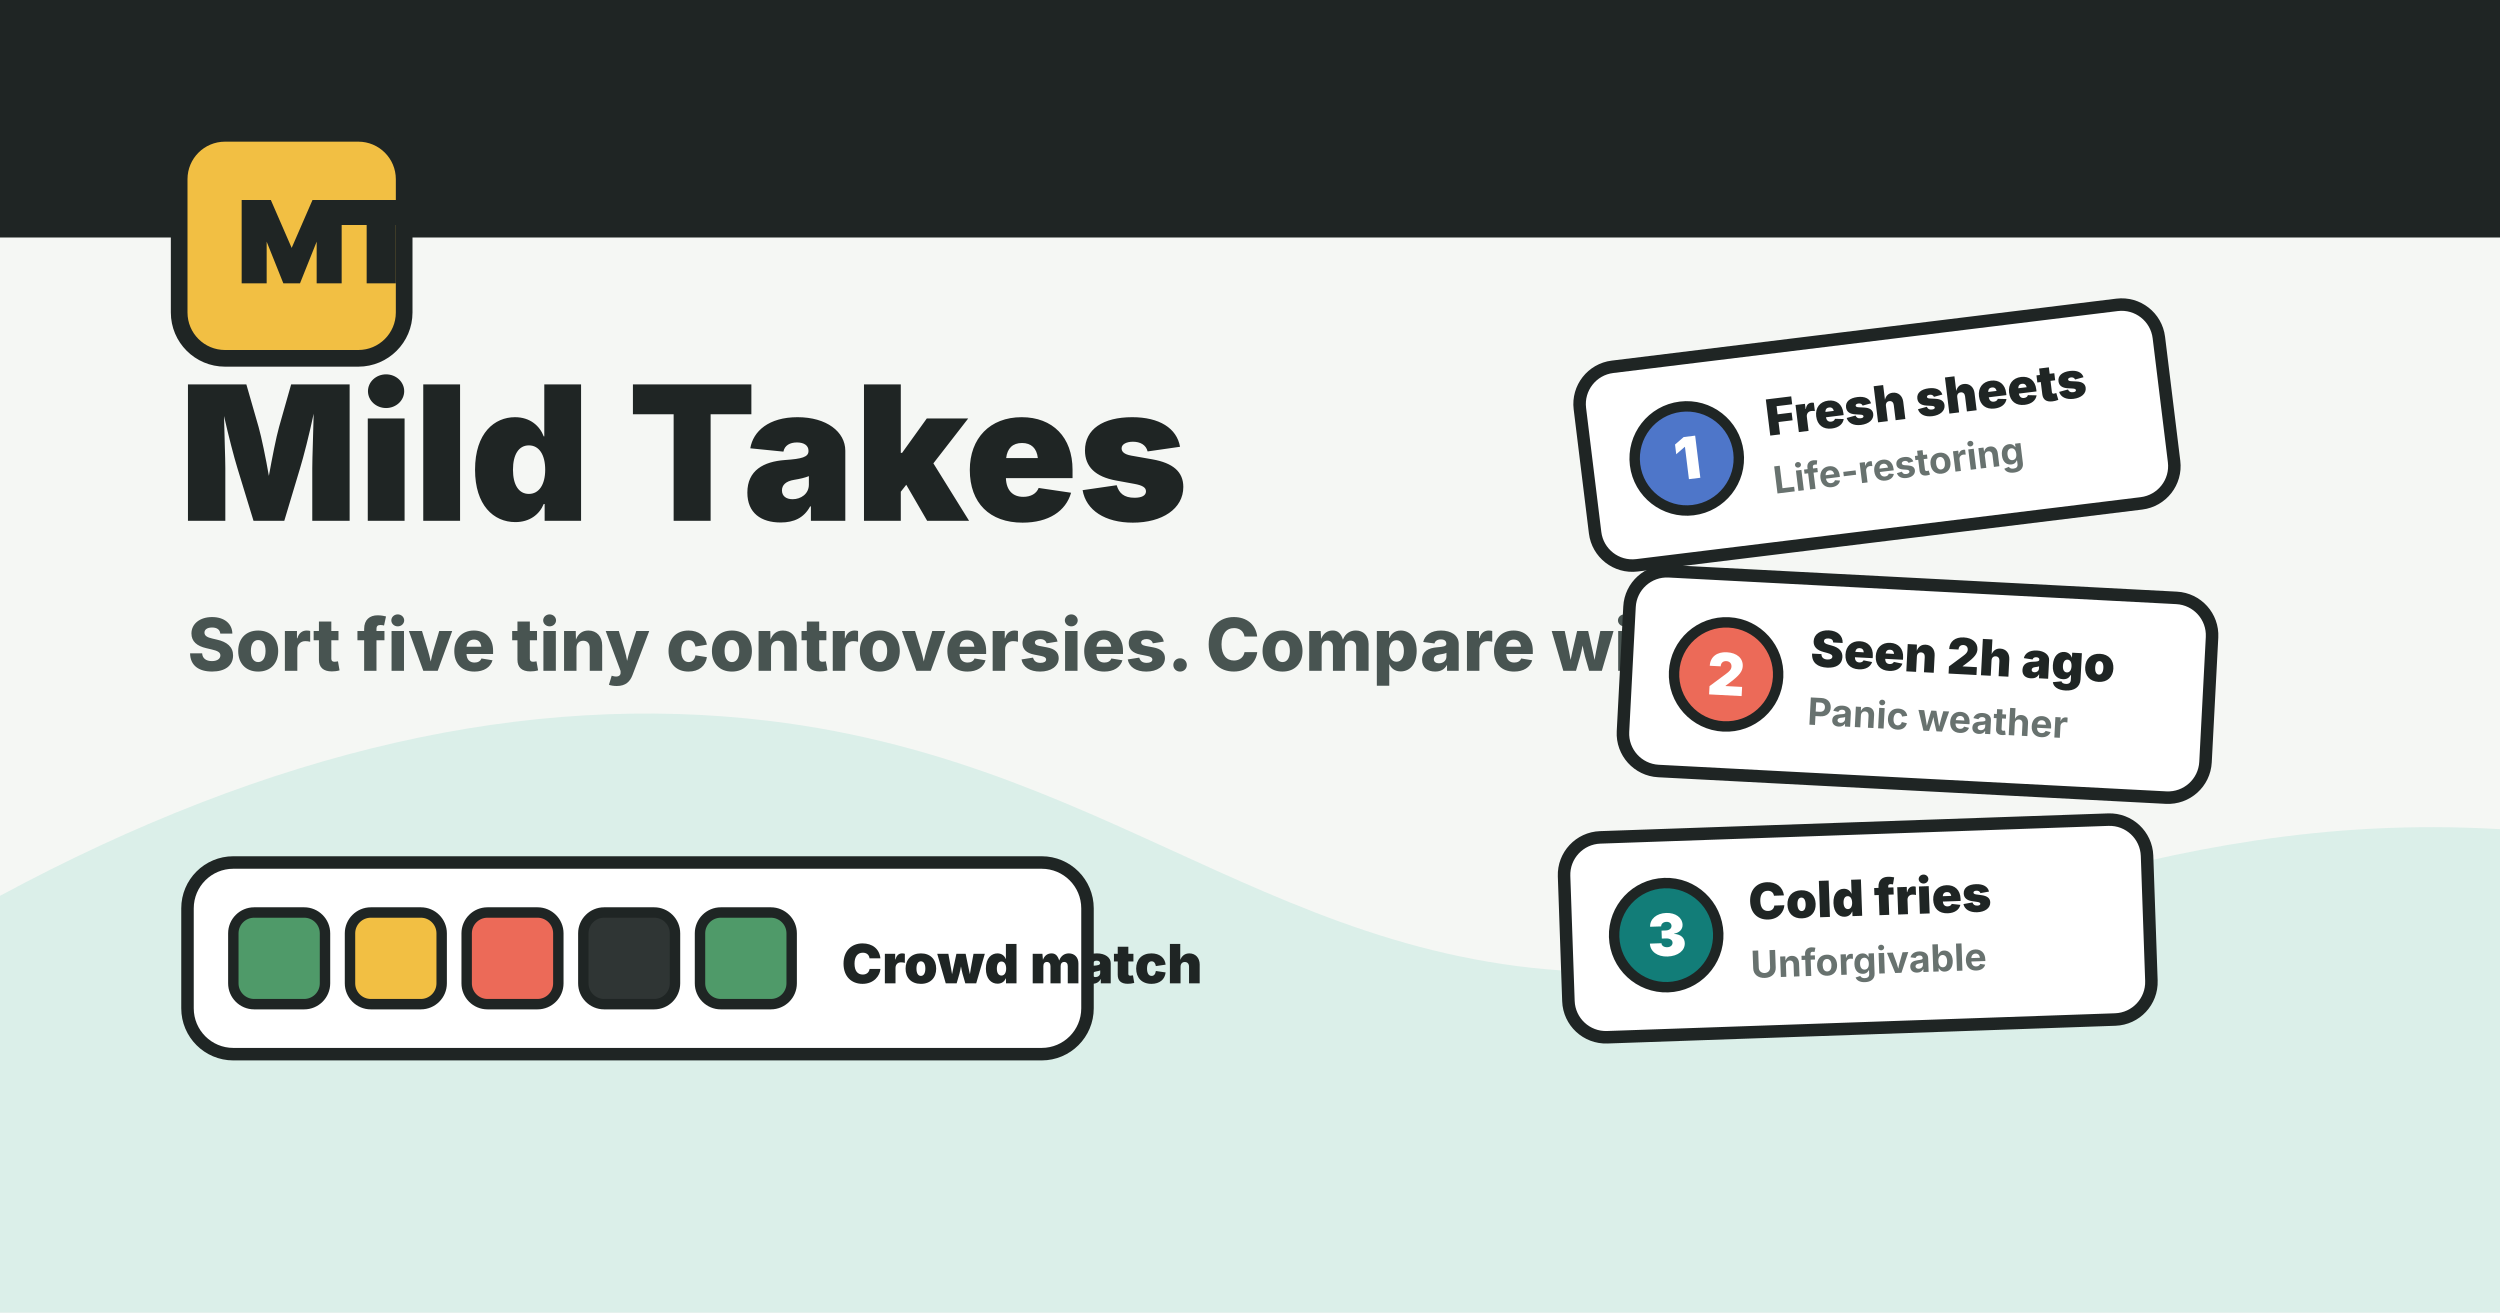
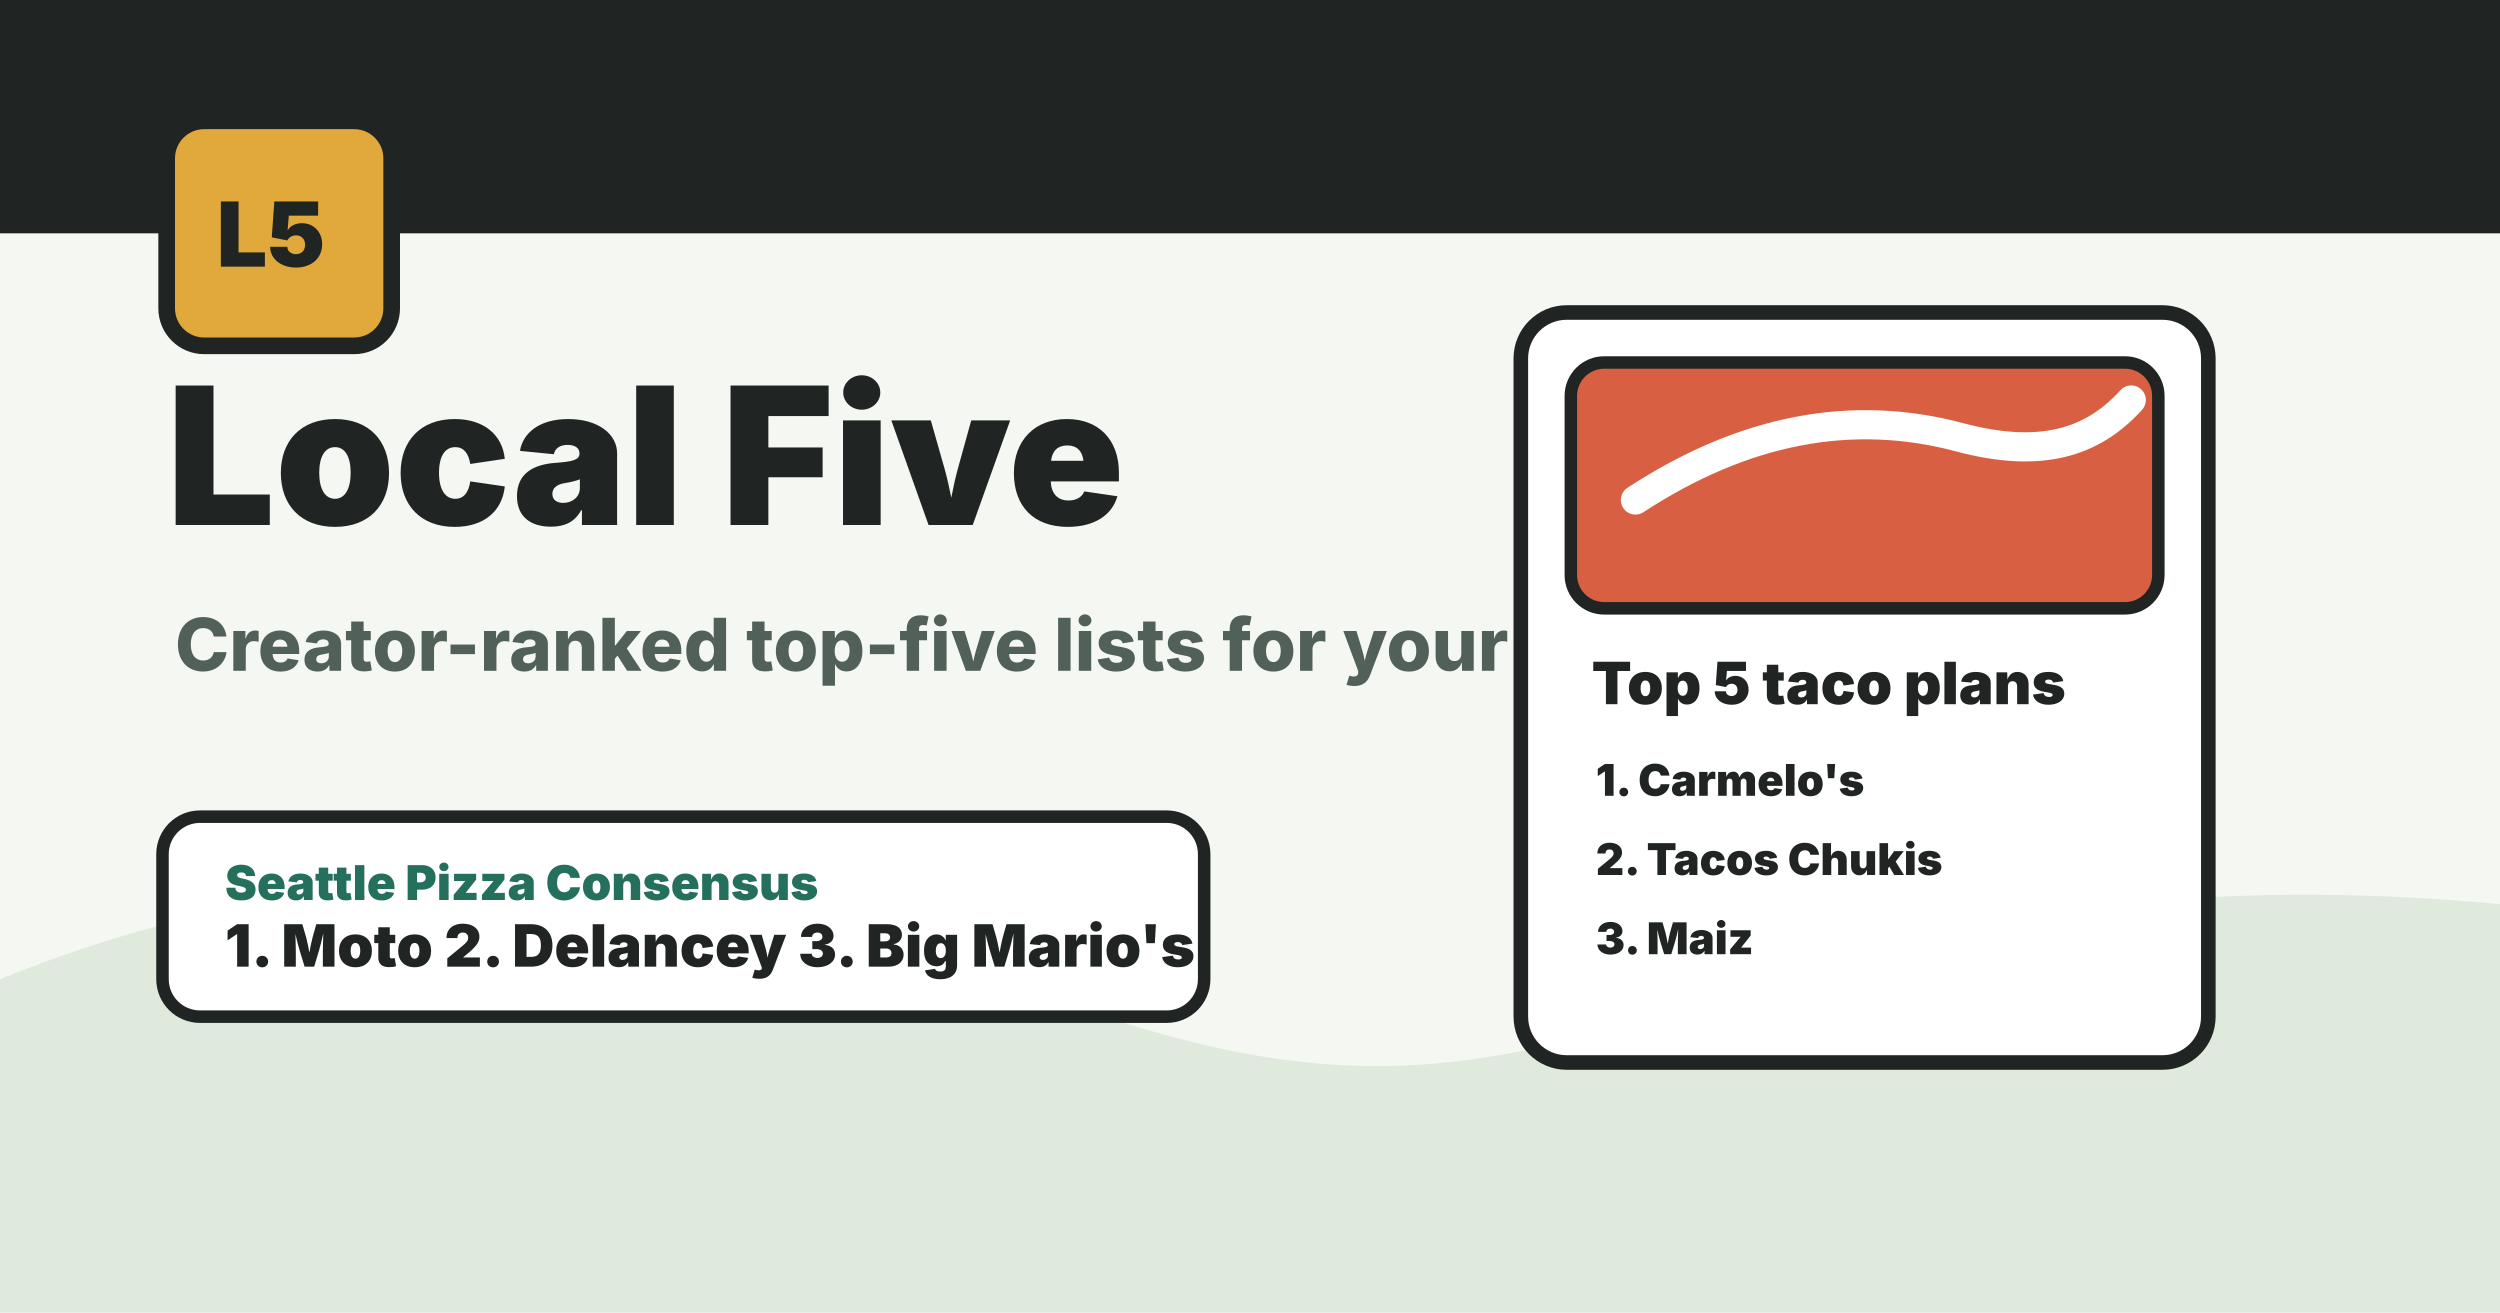
<svg xmlns="http://www.w3.org/2000/svg" width="1200" height="630" viewBox="0 0 1200 630" role="img" aria-labelledby="title desc">
-   <rect width="1200" height="630" fill="#f5f7f4" />
-   <path d="M0 430c130-70 253-98 369-84 174 21 255 130 427 120 128-7 233-78 404-68v232H0Z" fill="#dbefe9" />
-   <path d="M0 0h1200v114H0Z" fill="#1f2524" />
-   <g transform="translate(86 64)">
-     <rect x="0" y="0" width="108" height="108" rx="22" fill="#f2bf43" stroke="#1f2524" stroke-width="8" />
-     <path d="M30 72V32h14l10 23 10-23h14v40H66V52L58 72h-8l-8-20v20Zm60 0V44H78V32h38v12h-12v28Z" fill="#1f2524" />
+   <rect width="1200" height="630" fill="#f4f7f2" />
+   <path d="M0 470c104-42 210-56 318-42 154 20 246 102 392 80 134-20 233-98 490-74v196H0Z" fill="#dfeadd" />
+   <path d="M0 0h1200v112H0Z" fill="#202523" />
+   <g transform="translate(80 58)">
+     <rect width="108" height="108" rx="18" fill="#e1a93b" stroke="#202523" stroke-width="8" />
+     <text x="24" y="70" fill="#202523" font-family="Inter, Arial, sans-serif" font-size="43" font-weight="900" letter-spacing="0">L5</text>
  </g>
-   <text x="86" y="250" fill="#1f2524" font-family="Inter, Arial, sans-serif" font-size="90" font-weight="900" letter-spacing="0">Mild Takes</text>
-   <text x="90" y="322" fill="#485451" font-family="Inter, Arial, sans-serif" font-size="35" font-weight="800" letter-spacing="0">Sort five tiny controversies. Compare with the crowd.</text>
-   <g transform="translate(762 162)">
-     <g transform="rotate(-7 130 56)">
-       <rect x="0" y="0" width="280" height="96" rx="18" fill="#ffffff" stroke="#1f2524" stroke-width="6" />
-       <circle cx="48" cy="48" r="25" fill="#4e76c9" stroke="#1f2524" stroke-width="5" />
-       <text x="42" y="58" fill="#ffffff" font-family="Inter, Arial, sans-serif" font-size="28" font-weight="900">1</text>
-       <text x="88" y="42" fill="#1f2524" font-family="Inter, Arial, sans-serif" font-size="24" font-weight="900">Fresh sheets</text>
-       <text x="88" y="70" fill="#68726f" font-family="Inter, Arial, sans-serif" font-size="18" font-weight="700">Life-restoring</text>
-     </g>
-     <g transform="translate(18 118) rotate(3 130 56)">
-       <rect x="0" y="0" width="280" height="96" rx="18" fill="#ffffff" stroke="#1f2524" stroke-width="6" />
-       <circle cx="48" cy="48" r="25" fill="#ec6a58" stroke="#1f2524" stroke-width="5" />
-       <text x="39" y="58" fill="#ffffff" font-family="Inter, Arial, sans-serif" font-size="28" font-weight="900">2</text>
-       <text x="88" y="42" fill="#1f2524" font-family="Inter, Arial, sans-serif" font-size="24" font-weight="900">Seen 2h ago</text>
-       <text x="88" y="70" fill="#68726f" font-family="Inter, Arial, sans-serif" font-size="18" font-weight="700">Panic weather</text>
-     </g>
-     <g transform="translate(-10 236) rotate(-2 130 56)">
-       <rect x="0" y="0" width="280" height="96" rx="18" fill="#ffffff" stroke="#1f2524" stroke-width="6" />
-       <circle cx="48" cy="48" r="25" fill="#127d78" stroke="#1f2524" stroke-width="5" />
-       <text x="39" y="58" fill="#ffffff" font-family="Inter, Arial, sans-serif" font-size="28" font-weight="900">3</text>
-       <text x="88" y="42" fill="#1f2524" font-family="Inter, Arial, sans-serif" font-size="24" font-weight="900">Cold fries</text>
-       <text x="88" y="70" fill="#68726f" font-family="Inter, Arial, sans-serif" font-size="18" font-weight="700">Unforgivable</text>
+   <text x="80" y="252" fill="#202523" font-family="Inter, Arial, sans-serif" font-size="92" font-weight="900" letter-spacing="0">Local Five</text>
+   <text x="84" y="322" fill="#52605a" font-family="Inter, Arial, sans-serif" font-size="35" font-weight="800" letter-spacing="0">Creator-ranked top-five lists for your city.</text>
+   <g transform="translate(78 392)">
+     <rect x="0" y="0" width="500" height="96" rx="18" fill="#ffffff" stroke="#202523" stroke-width="6" />
+     <text x="30" y="40" fill="#24705c" font-family="Inter, Arial, sans-serif" font-size="23" font-weight="900" letter-spacing="0">Seattle Pizza Consensus</text>
+     <text x="30" y="72" fill="#202523" font-family="Inter, Arial, sans-serif" font-size="28" font-weight="900" letter-spacing="0">1. Moto  2. Delancey  3. Big Mario's</text>
+   </g>
+   <g transform="translate(730 150)">
+     <rect x="0" y="0" width="330" height="360" rx="22" fill="#ffffff" stroke="#202523" stroke-width="7" />
+     <rect x="24" y="24" width="282" height="118" rx="16" fill="#d95f43" stroke="#202523" stroke-width="6" />
+     <path d="M55 90c52-34 104-44 156-30 38 10 63 3 82-18" fill="none" stroke="#ffffff" stroke-width="14" stroke-linecap="round" />
+     <text x="34" y="188" fill="#202523" font-family="Inter, Arial, sans-serif" font-size="28" font-weight="900" letter-spacing="0">Top 5 taco plans</text>
+     <g font-family="Inter, Arial, sans-serif" font-weight="850" font-size="21" fill="#202523">
+       <text x="36" y="232">1. Carmelo's</text>
+       <text x="36" y="270">2. Tacos Chukis</text>
+       <text x="36" y="308">3. Maiz</text>
    </g>
  </g>
-   <g transform="translate(90 414)">
-     <rect x="0" y="0" width="432" height="92" rx="22" fill="#ffffff" stroke="#1f2524" stroke-width="6" />
-     <rect x="22" y="24" width="44" height="44" rx="10" fill="#4f9a69" stroke="#1f2524" stroke-width="5" />
-     <rect x="78" y="24" width="44" height="44" rx="10" fill="#f2bf43" stroke="#1f2524" stroke-width="5" />
-     <rect x="134" y="24" width="44" height="44" rx="10" fill="#ec6a58" stroke="#1f2524" stroke-width="5" />
-     <rect x="190" y="24" width="44" height="44" rx="10" fill="#2f3534" stroke="#1f2524" stroke-width="5" />
-     <rect x="246" y="24" width="44" height="44" rx="10" fill="#4f9a69" stroke="#1f2524" stroke-width="5" />
-     <text x="314" y="58" fill="#1f2524" font-family="Inter, Arial, sans-serif" font-size="26" font-weight="900">Crowd match</text>
-   </g>
</svg>
